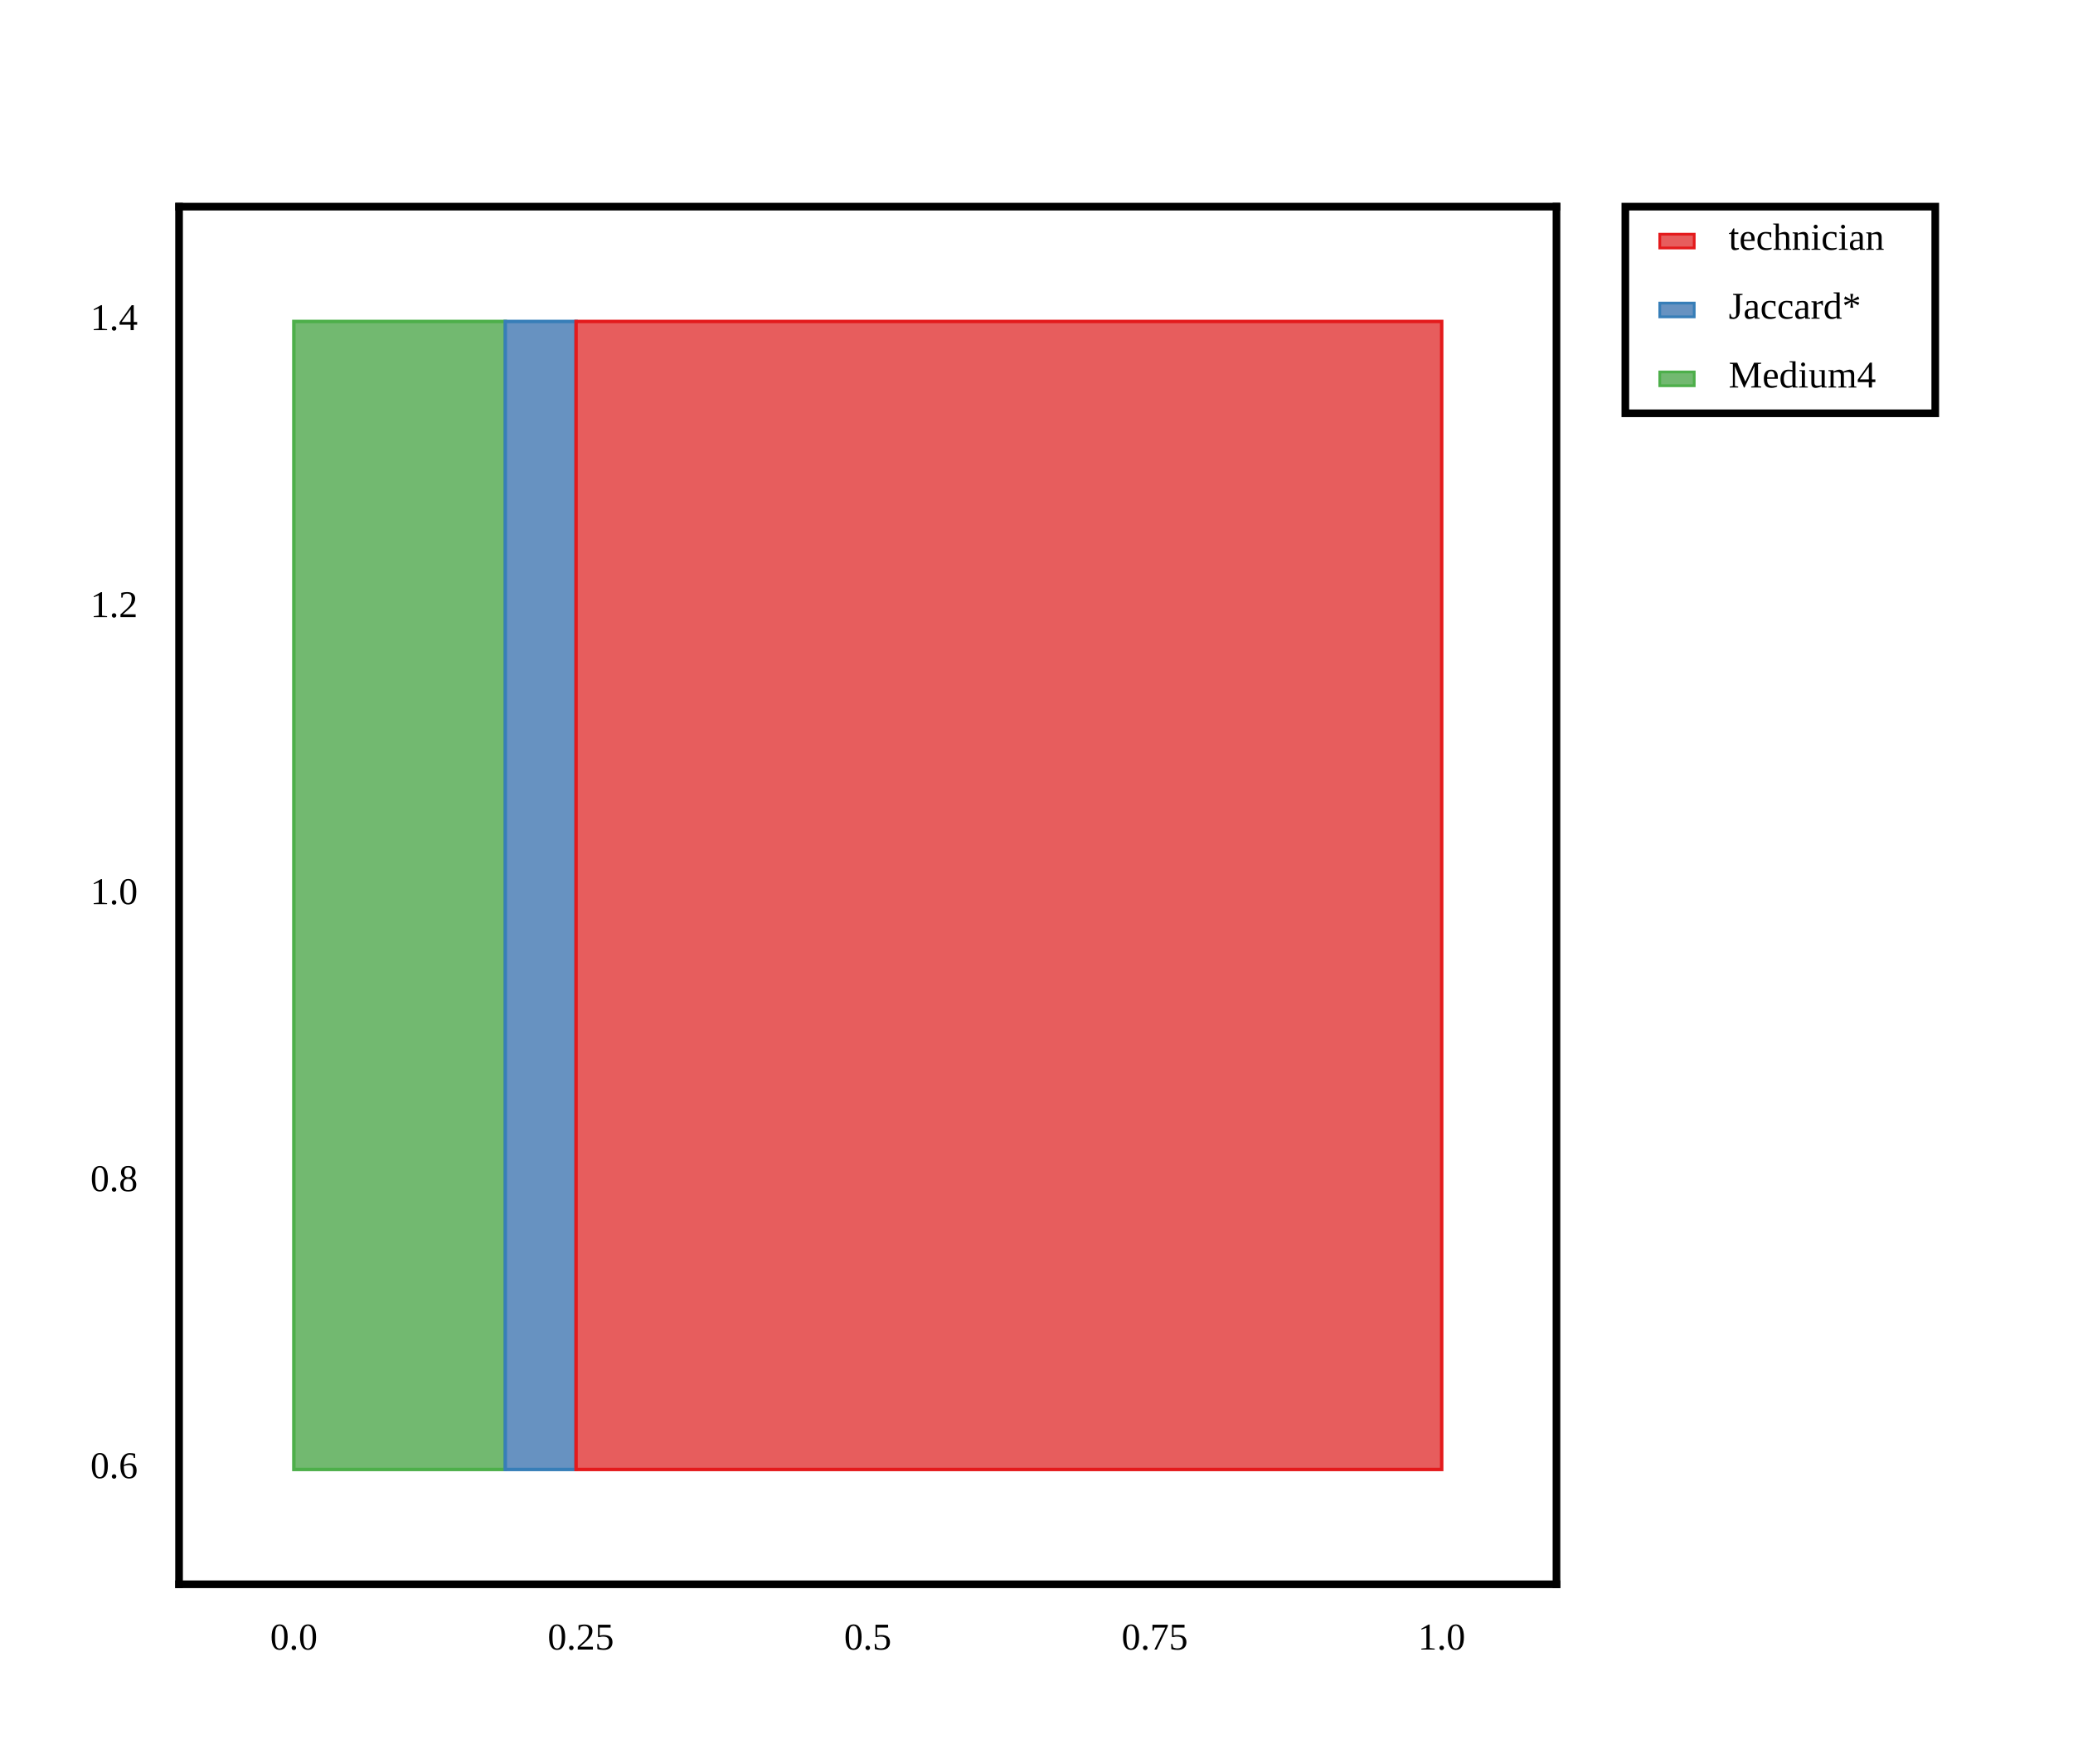
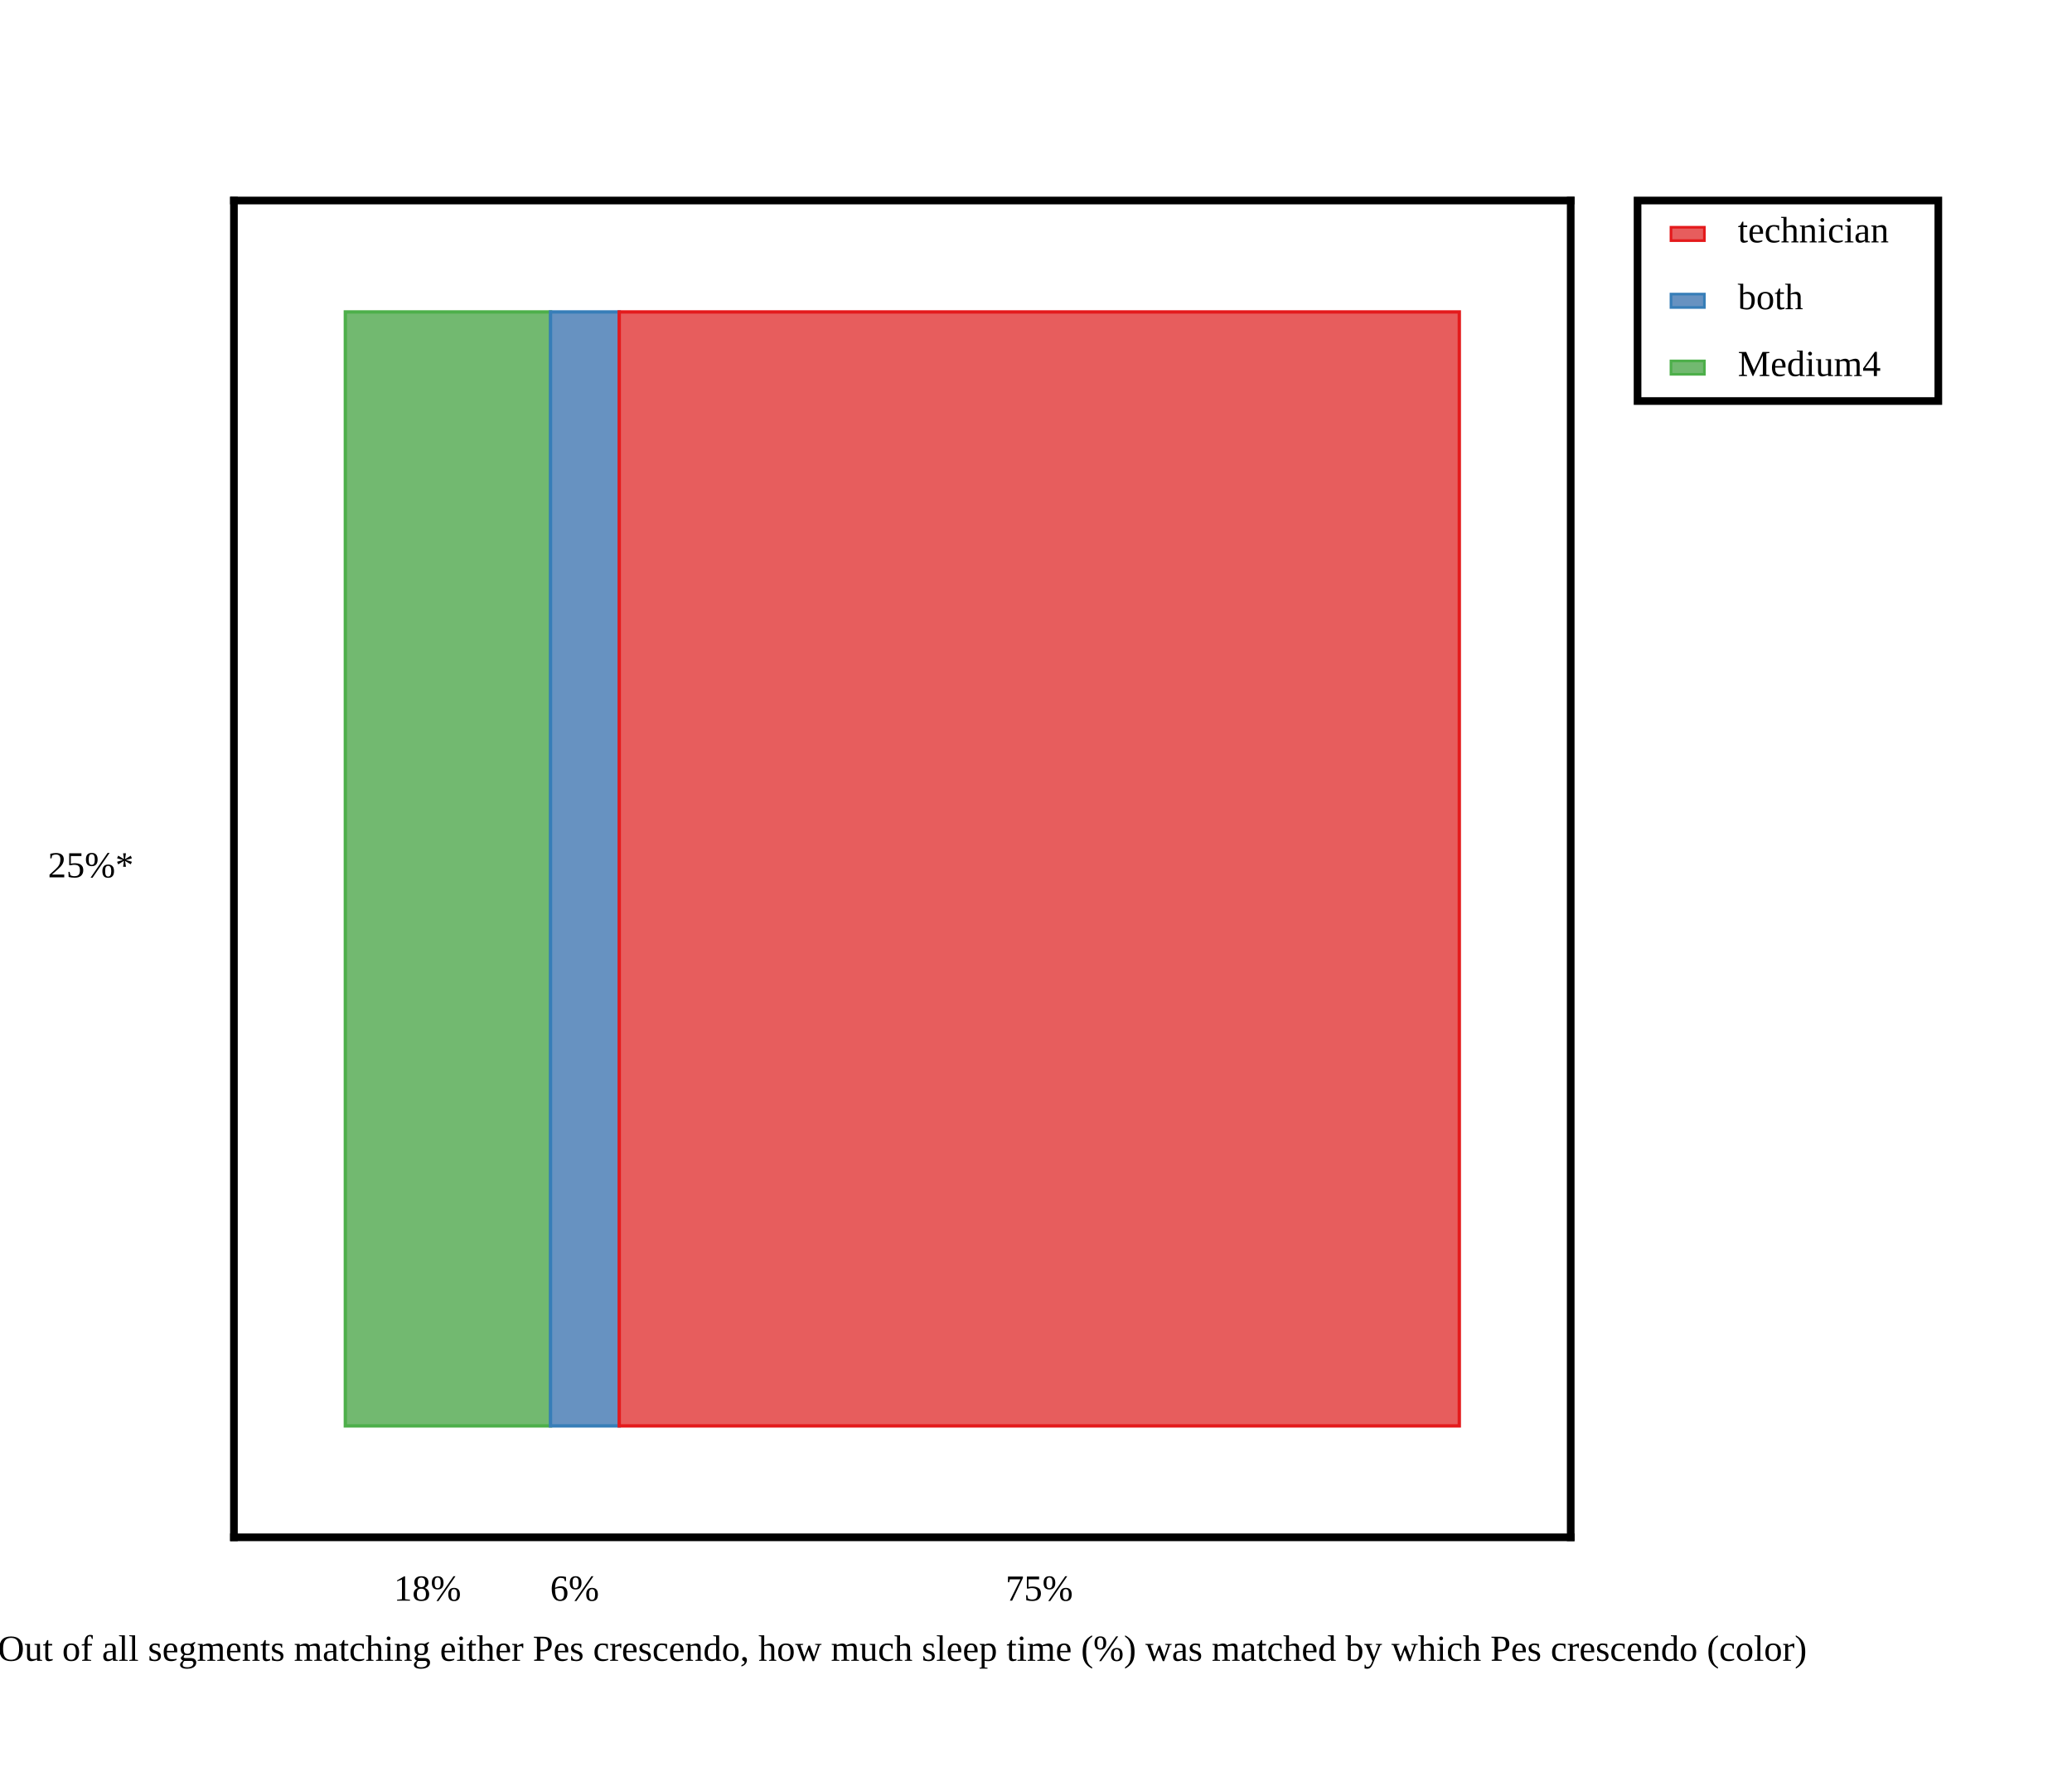
- <svg xmlns="http://www.w3.org/2000/svg" height="512" stroke-opacity="1" viewBox="0.0 0.0 602 512.0" font-size="1" width="602" stroke="rgb(0,0,0)" version="1.1">
+ <svg xmlns="http://www.w3.org/2000/svg" height="530" stroke-opacity="1" viewBox="0.0 0.0 620 530.0" font-size="1" width="620" stroke="rgb(0,0,0)" version="1.1">
  <defs />
-   <g stroke-linejoin="miter" stroke-opacity="1.0" fill-opacity="0.0" stroke="rgb(0,0,0)" stroke-width="2.221" fill="rgb(0,0,0)" stroke-linecap="square" stroke-miterlimit="10.0">
-     <path d="M 52,460 v -400 M 452,460 v -400 " />
+   <g stroke-linejoin="miter" stroke-opacity="1.0" fill-opacity="0.0" stroke="rgb(0,0,0)" stroke-width="2.293" fill="rgb(0,0,0)" stroke-linecap="square" stroke-miterlimit="10.0">
+     <path d="M 70,460 v -400 M 470,460 v -400 " />
  </g>
-   <g stroke-linejoin="miter" stroke-opacity="1.0" fill-opacity="1.0" font-size="11.0px" stroke="rgb(0,0,0)" stroke-width="2.221" fill="rgb(0,0,0)" stroke-linecap="butt" stroke-miterlimit="10.0">
-     <text dominant-baseline="middle" transform="matrix(1,0,0,1,40,93.3333)" stroke="none" text-anchor="end">1.4</text>
+   <g stroke-linejoin="miter" stroke-opacity="1.0" fill-opacity="1.0" font-size="11.0px" stroke="rgb(0,0,0)" stroke-width="2.293" fill="rgb(0,0,0)" stroke-linecap="butt" stroke-miterlimit="10.0">
+     <text dominant-baseline="middle" transform="matrix(1,0,0,1,40,260)" stroke="none" text-anchor="end">25%*</text>
  </g>
-   <g stroke-linejoin="miter" stroke-opacity="1.0" fill-opacity="1.0" font-size="11.0px" stroke="rgb(0,0,0)" stroke-width="2.221" fill="rgb(0,0,0)" stroke-linecap="butt" stroke-miterlimit="10.0">
-     <text dominant-baseline="middle" transform="matrix(1,0,0,1,40,176.6667)" stroke="none" text-anchor="end">1.2</text>
+   <g stroke-linejoin="miter" stroke-opacity="1.0" fill-opacity="0.0" stroke="rgb(0,0,0)" stroke-width="2.293" fill="rgb(0,0,0)" stroke-linecap="square" stroke-miterlimit="10.0">
+     <path d="M 70,460 h 400 M 70,60 h 400 " />
  </g>
-   <g stroke-linejoin="miter" stroke-opacity="1.0" fill-opacity="1.0" font-size="11.0px" stroke="rgb(0,0,0)" stroke-width="2.221" fill="rgb(0,0,0)" stroke-linecap="butt" stroke-miterlimit="10.0">
-     <text dominant-baseline="middle" transform="matrix(1,0,0,1,40,260)" stroke="none" text-anchor="end">1.0</text>
+   <g stroke-linejoin="miter" stroke-opacity="1.0" fill-opacity="1.0" font-size="11.0px" stroke="rgb(0,0,0)" stroke-width="2.293" fill="rgb(0,0,0)" stroke-linecap="butt" stroke-miterlimit="10.0">
+     <text dominant-baseline="text-before-edge" transform="matrix(1,0,0,1,270,490)" stroke="none" text-anchor="middle">Out of all segments matching either Pes crescendo, how much sleep time (%) was matched by which Pes crescendo (color)</text>
  </g>
-   <g stroke-linejoin="miter" stroke-opacity="1.0" fill-opacity="1.0" font-size="11.0px" stroke="rgb(0,0,0)" stroke-width="2.221" fill="rgb(0,0,0)" stroke-linecap="butt" stroke-miterlimit="10.0">
-     <text dominant-baseline="middle" transform="matrix(1,0,0,1,40,343.3333)" stroke="none" text-anchor="end">0.8</text>
+   <g stroke-linejoin="miter" stroke-opacity="1.0" fill-opacity="1.0" font-size="11.0px" stroke="rgb(0,0,0)" stroke-width="2.293" fill="rgb(0,0,0)" stroke-linecap="butt" stroke-miterlimit="10.0">
+     <text dominant-baseline="text-before-edge" transform="matrix(1,0,0,1,310.9789,472)" stroke="none" text-anchor="middle">75%</text>
  </g>
-   <g stroke-linejoin="miter" stroke-opacity="1.0" fill-opacity="1.0" font-size="11.0px" stroke="rgb(0,0,0)" stroke-width="2.221" fill="rgb(0,0,0)" stroke-linecap="butt" stroke-miterlimit="10.0">
-     <text dominant-baseline="middle" transform="matrix(1,0,0,1,40,426.6667)" stroke="none" text-anchor="end">0.6</text>
+   <g stroke-linejoin="miter" stroke-opacity="1.0" fill-opacity="1.0" font-size="11.0px" stroke="rgb(0,0,0)" stroke-width="2.293" fill="rgb(0,0,0)" stroke-linecap="butt" stroke-miterlimit="10.0">
+     <text dominant-baseline="text-before-edge" transform="matrix(1,0,0,1,171.9579,472)" stroke="none" text-anchor="middle">6%</text>
  </g>
-   <g stroke-linejoin="miter" stroke-opacity="1.0" fill-opacity="0.0" stroke="rgb(0,0,0)" stroke-width="2.221" fill="rgb(0,0,0)" stroke-linecap="square" stroke-miterlimit="10.0">
-     <path d="M 52,460 h 400 M 52,60 h 400 " />
-   </g>
-   <g stroke-linejoin="miter" stroke-opacity="1.0" fill-opacity="1.0" font-size="11.0px" stroke="rgb(0,0,0)" stroke-width="2.221" fill="rgb(0,0,0)" stroke-linecap="butt" stroke-miterlimit="10.0">
-     <text dominant-baseline="text-before-edge" transform="matrix(1,0,0,1,418.6667,472)" stroke="none" text-anchor="middle">1.0</text>
-   </g>
-   <g stroke-linejoin="miter" stroke-opacity="1.0" fill-opacity="1.0" font-size="11.0px" stroke="rgb(0,0,0)" stroke-width="2.221" fill="rgb(0,0,0)" stroke-linecap="butt" stroke-miterlimit="10.0">
-     <text dominant-baseline="text-before-edge" transform="matrix(1,0,0,1,335.3333,472)" stroke="none" text-anchor="middle">0.75</text>
-   </g>
-   <g stroke-linejoin="miter" stroke-opacity="1.0" fill-opacity="1.0" font-size="11.0px" stroke="rgb(0,0,0)" stroke-width="2.221" fill="rgb(0,0,0)" stroke-linecap="butt" stroke-miterlimit="10.0">
-     <text dominant-baseline="text-before-edge" transform="matrix(1,0,0,1,252,472)" stroke="none" text-anchor="middle">0.5</text>
-   </g>
-   <g stroke-linejoin="miter" stroke-opacity="1.0" fill-opacity="1.0" font-size="11.0px" stroke="rgb(0,0,0)" stroke-width="2.221" fill="rgb(0,0,0)" stroke-linecap="butt" stroke-miterlimit="10.0">
-     <text dominant-baseline="text-before-edge" transform="matrix(1,0,0,1,168.6667,472)" stroke="none" text-anchor="middle">0.25</text>
-   </g>
-   <g stroke-linejoin="miter" stroke-opacity="1.0" fill-opacity="1.0" font-size="11.0px" stroke="rgb(0,0,0)" stroke-width="2.221" fill="rgb(0,0,0)" stroke-linecap="butt" stroke-miterlimit="10.0">
-     <text dominant-baseline="text-before-edge" transform="matrix(1,0,0,1,85.3333,472)" stroke="none" text-anchor="middle">0.0</text>
+   <g stroke-linejoin="miter" stroke-opacity="1.0" fill-opacity="1.0" font-size="11.0px" stroke="rgb(0,0,0)" stroke-width="2.293" fill="rgb(0,0,0)" stroke-linecap="butt" stroke-miterlimit="10.0">
+     <text dominant-baseline="text-before-edge" transform="matrix(1,0,0,1,127.9242,472)" stroke="none" text-anchor="middle">18%</text>
  </g>
  <g stroke-linejoin="miter" stroke-opacity="1.0" fill-opacity="1.0" stroke="rgb(77,175,74)" stroke-width="1.0" fill="rgb(114,185,112)" stroke-linecap="butt" stroke-miterlimit="10.0">
    <defs>
      <clipPath id="MediumtechnicianmyClip1">
-         <path d="M 452,460 l -0,-400 h -400 l -0,400 Z" />
+         <path d="M 470,460 l -0,-400 h -400 l -0,400 Z" />
      </clipPath>
    </defs>
    <g clip-path="url(#MediumtechnicianmyClip1)">
-       <path d="M 85.333,426.667 v -333.333 h 61.401 v 333.333 Z" />
+       <path d="M 103.333,426.667 v -333.333 h 61.401 v 333.333 Z" />
    </g>
  </g>
  <g stroke-linejoin="miter" stroke-opacity="1.0" fill-opacity="1.0" stroke="rgb(55,126,184)" stroke-width="1.0" fill="rgb(103,146,193)" stroke-linecap="butt" stroke-miterlimit="10.0">
    <defs>
      <clipPath id="MediumtechnicianmyClip2">
-         <path d="M 452,460 l -0,-400 h -400 l -0,400 Z" />
+         <path d="M 470,460 l -0,-400 h -400 l -0,400 Z" />
      </clipPath>
    </defs>
    <g clip-path="url(#MediumtechnicianmyClip2)">
-       <path d="M 146.734,426.667 v -333.333 h 20.557 v 333.333 Z" />
+       <path d="M 164.734,426.667 v -333.333 h 20.557 v 333.333 Z" />
    </g>
  </g>
  <g stroke-linejoin="miter" stroke-opacity="1.0" fill-opacity="1.0" stroke="rgb(228,26,28)" stroke-width="1.0" fill="rgb(231,93,93)" stroke-linecap="butt" stroke-miterlimit="10.0">
    <defs>
      <clipPath id="MediumtechnicianmyClip3">
-         <path d="M 452,460 l -0,-400 h -400 l -0,400 Z" />
+         <path d="M 470,460 l -0,-400 h -400 l -0,400 Z" />
      </clipPath>
    </defs>
    <g clip-path="url(#MediumtechnicianmyClip3)">
-       <path d="M 167.291,426.667 v -333.333 h 251.375 v 333.333 Z" />
+       <path d="M 185.291,426.667 v -333.333 h 251.375 v 333.333 Z" />
    </g>
  </g>
-   <g stroke-linejoin="miter" stroke-opacity="1.0" fill-opacity="1.0" font-size="11.0px" stroke="rgb(0,0,0)" stroke-width="2.221" fill="rgb(0,0,0)" stroke-linecap="butt" stroke-miterlimit="10.0">
-     <text dominant-baseline="text-after-edge" transform="matrix(1,0,0,1,252,40)" stroke="none" text-anchor="middle" />
+   <g stroke-linejoin="miter" stroke-opacity="1.0" fill-opacity="1.0" font-size="11.0px" stroke="rgb(0,0,0)" stroke-width="2.293" fill="rgb(0,0,0)" stroke-linecap="butt" stroke-miterlimit="10.0">
+     <text dominant-baseline="text-after-edge" transform="matrix(1,0,0,1,270,40)" stroke="none" text-anchor="middle" />
  </g>
-   <g stroke-linejoin="miter" stroke-opacity="1.0" fill-opacity="0.0" stroke="rgb(0,0,0)" stroke-width="2.221" fill="rgb(0,0,0)" stroke-linecap="butt" stroke-miterlimit="10.0">
-     <path d="M 562,120 l -0,-60 h -90 l -0,60 Z" />
+   <g stroke-linejoin="miter" stroke-opacity="1.0" fill-opacity="0.0" stroke="rgb(0,0,0)" stroke-width="2.293" fill="rgb(0,0,0)" stroke-linecap="butt" stroke-miterlimit="10.0">
+     <path d="M 580,120 l -0,-60 h -90 l -0,60 Z" />
  </g>
-   <g stroke-linejoin="miter" stroke-opacity="1.0" fill-opacity="1.0" font-size="11.0px" stroke="rgb(0,0,0)" stroke-width="2.221" fill="rgb(0,0,0)" stroke-linecap="butt" stroke-miterlimit="10.0">
-     <text dominant-baseline="middle" transform="matrix(1,0,0,1,502,110)" stroke="none" text-anchor="start">Medium4</text>
+   <g stroke-linejoin="miter" stroke-opacity="1.0" fill-opacity="1.0" font-size="11.0px" stroke="rgb(0,0,0)" stroke-width="2.293" fill="rgb(0,0,0)" stroke-linecap="butt" stroke-miterlimit="10.0">
+     <text dominant-baseline="middle" transform="matrix(1,0,0,1,520,110)" stroke="none" text-anchor="start">Medium4</text>
  </g>
  <g stroke-linejoin="miter" stroke-opacity="1.0" fill-opacity="1.0" stroke="rgb(77,175,74)" stroke-width="0.8" fill="rgb(114,185,112)" stroke-linecap="butt" stroke-miterlimit="10.0">
-     <path d="M 482,108 l 10,0 v 4 l -10,0 Z" />
+     <path d="M 500,108 l 10,0 v 4 l -10,0 Z" />
  </g>
-   <g stroke-linejoin="miter" stroke-opacity="1.0" fill-opacity="1.0" font-size="11.0px" stroke="rgb(0,0,0)" stroke-width="2.221" fill="rgb(0,0,0)" stroke-linecap="butt" stroke-miterlimit="10.0">
-     <text dominant-baseline="middle" transform="matrix(1,0,0,1,502,90)" stroke="none" text-anchor="start">Jaccard*</text>
+   <g stroke-linejoin="miter" stroke-opacity="1.0" fill-opacity="1.0" font-size="11.0px" stroke="rgb(0,0,0)" stroke-width="2.293" fill="rgb(0,0,0)" stroke-linecap="butt" stroke-miterlimit="10.0">
+     <text dominant-baseline="middle" transform="matrix(1,0,0,1,520,90)" stroke="none" text-anchor="start">both</text>
  </g>
  <g stroke-linejoin="miter" stroke-opacity="1.0" fill-opacity="1.0" stroke="rgb(55,126,184)" stroke-width="0.8" fill="rgb(103,146,193)" stroke-linecap="butt" stroke-miterlimit="10.0">
-     <path d="M 482,88 l 10,0 v 4 l -10,0 Z" />
+     <path d="M 500,88 l 10,0 v 4 l -10,0 Z" />
  </g>
-   <g stroke-linejoin="miter" stroke-opacity="1.0" fill-opacity="1.0" font-size="11.0px" stroke="rgb(0,0,0)" stroke-width="2.221" fill="rgb(0,0,0)" stroke-linecap="butt" stroke-miterlimit="10.0">
-     <text dominant-baseline="middle" transform="matrix(1,0,0,1,502,70)" stroke="none" text-anchor="start">technician</text>
+   <g stroke-linejoin="miter" stroke-opacity="1.0" fill-opacity="1.0" font-size="11.0px" stroke="rgb(0,0,0)" stroke-width="2.293" fill="rgb(0,0,0)" stroke-linecap="butt" stroke-miterlimit="10.0">
+     <text dominant-baseline="middle" transform="matrix(1,0,0,1,520,70)" stroke="none" text-anchor="start">technician</text>
  </g>
  <g stroke-linejoin="miter" stroke-opacity="1.0" fill-opacity="1.0" stroke="rgb(228,26,28)" stroke-width="0.8" fill="rgb(231,93,93)" stroke-linecap="butt" stroke-miterlimit="10.0">
-     <path d="M 482,68 l 10,0 v 4 l -10,0 Z" />
+     <path d="M 500,68 l 10,0 v 4 l -10,0 Z" />
  </g>
</svg>
